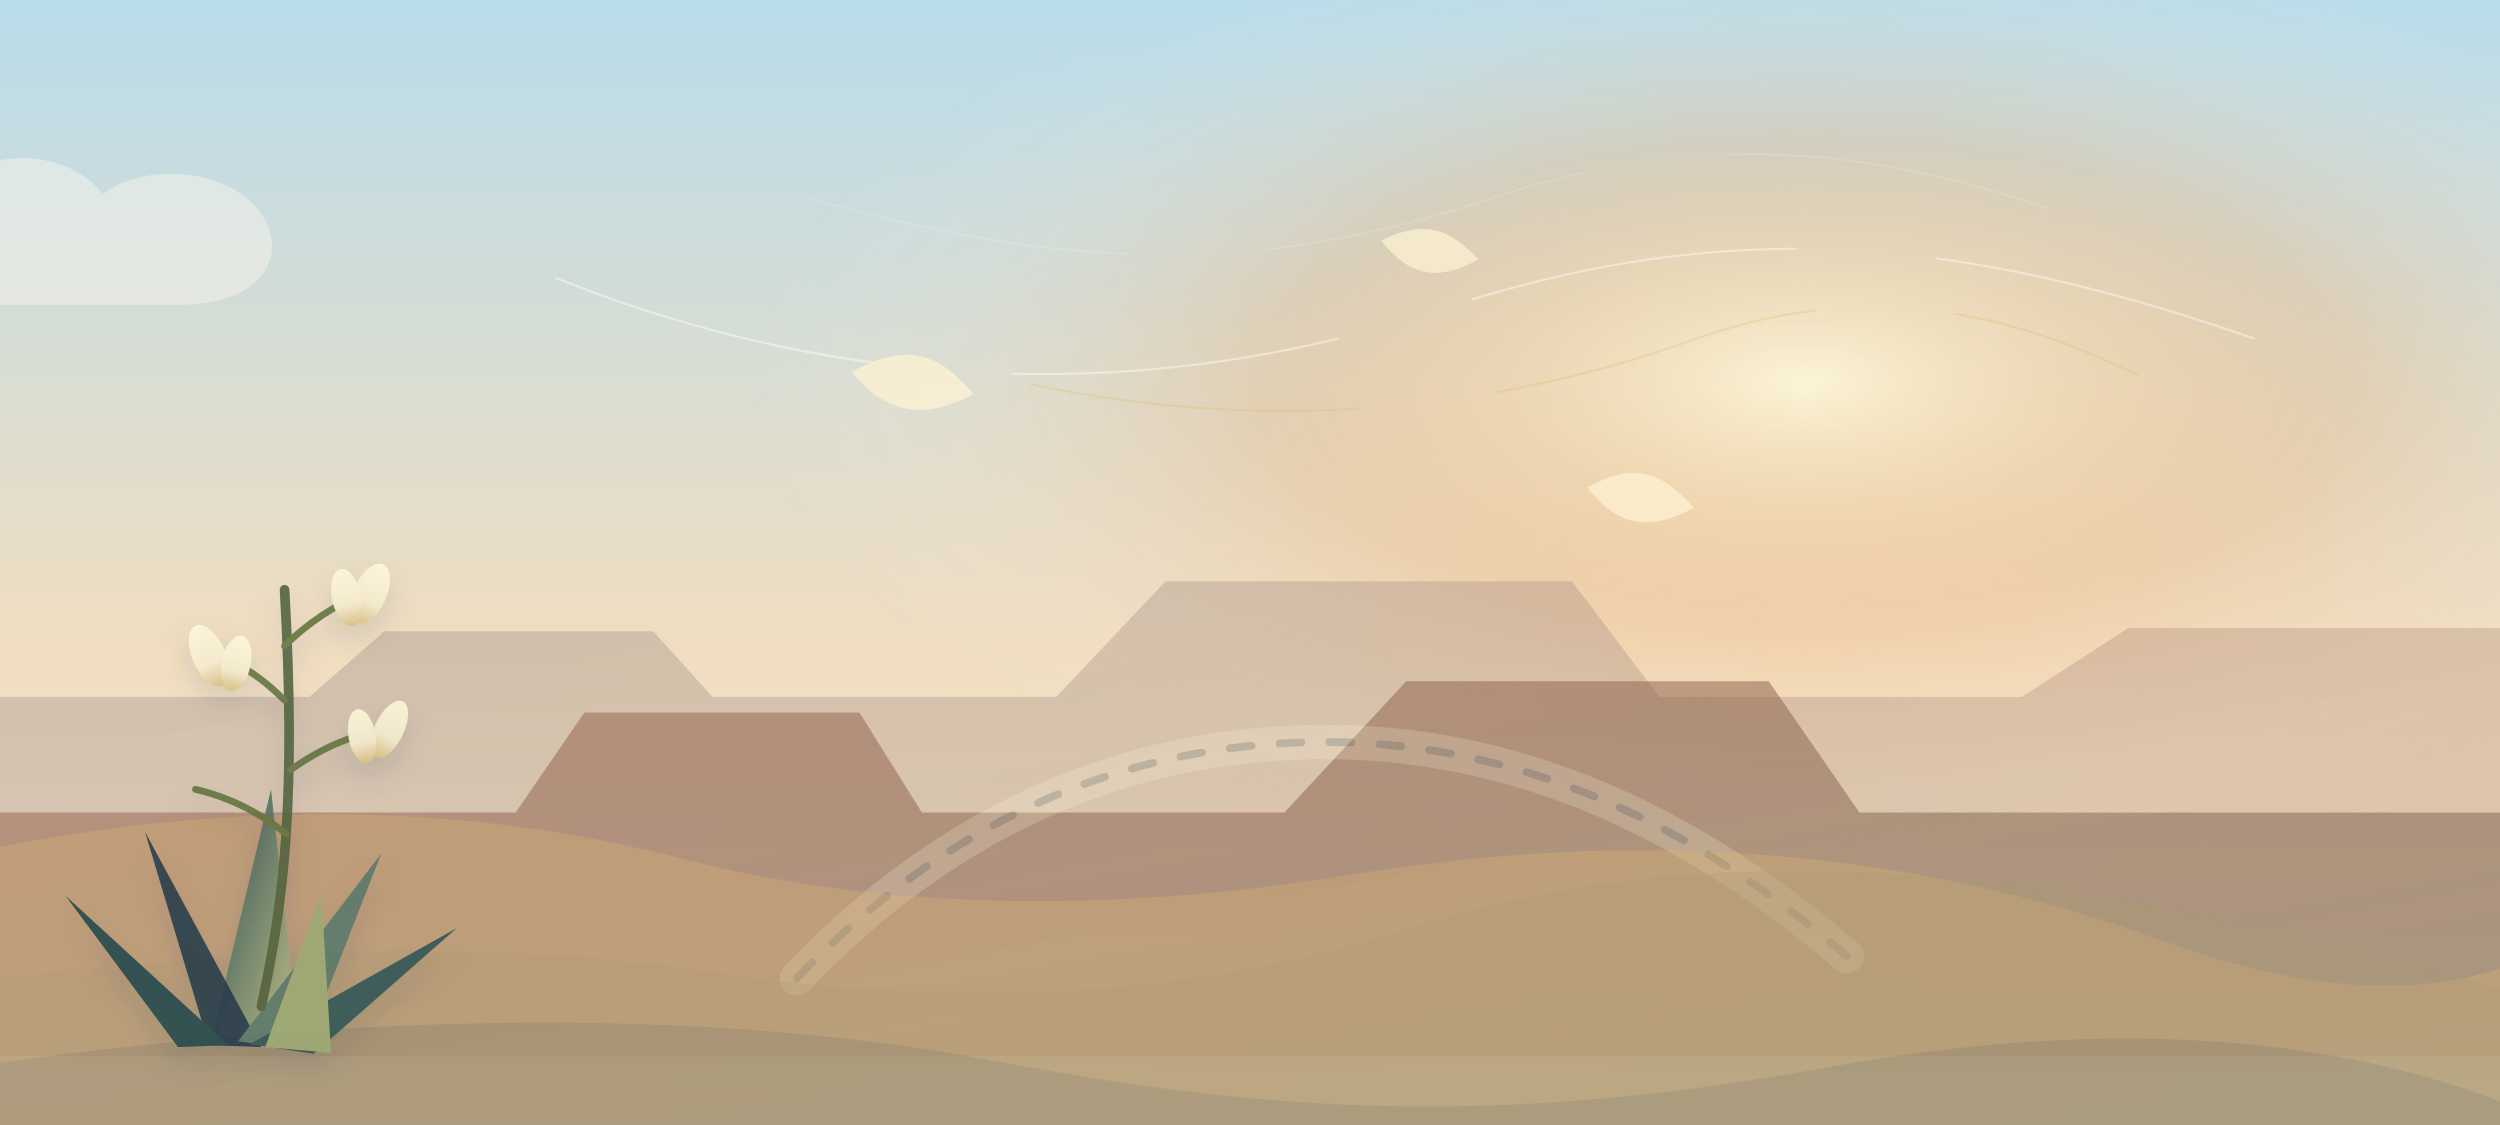
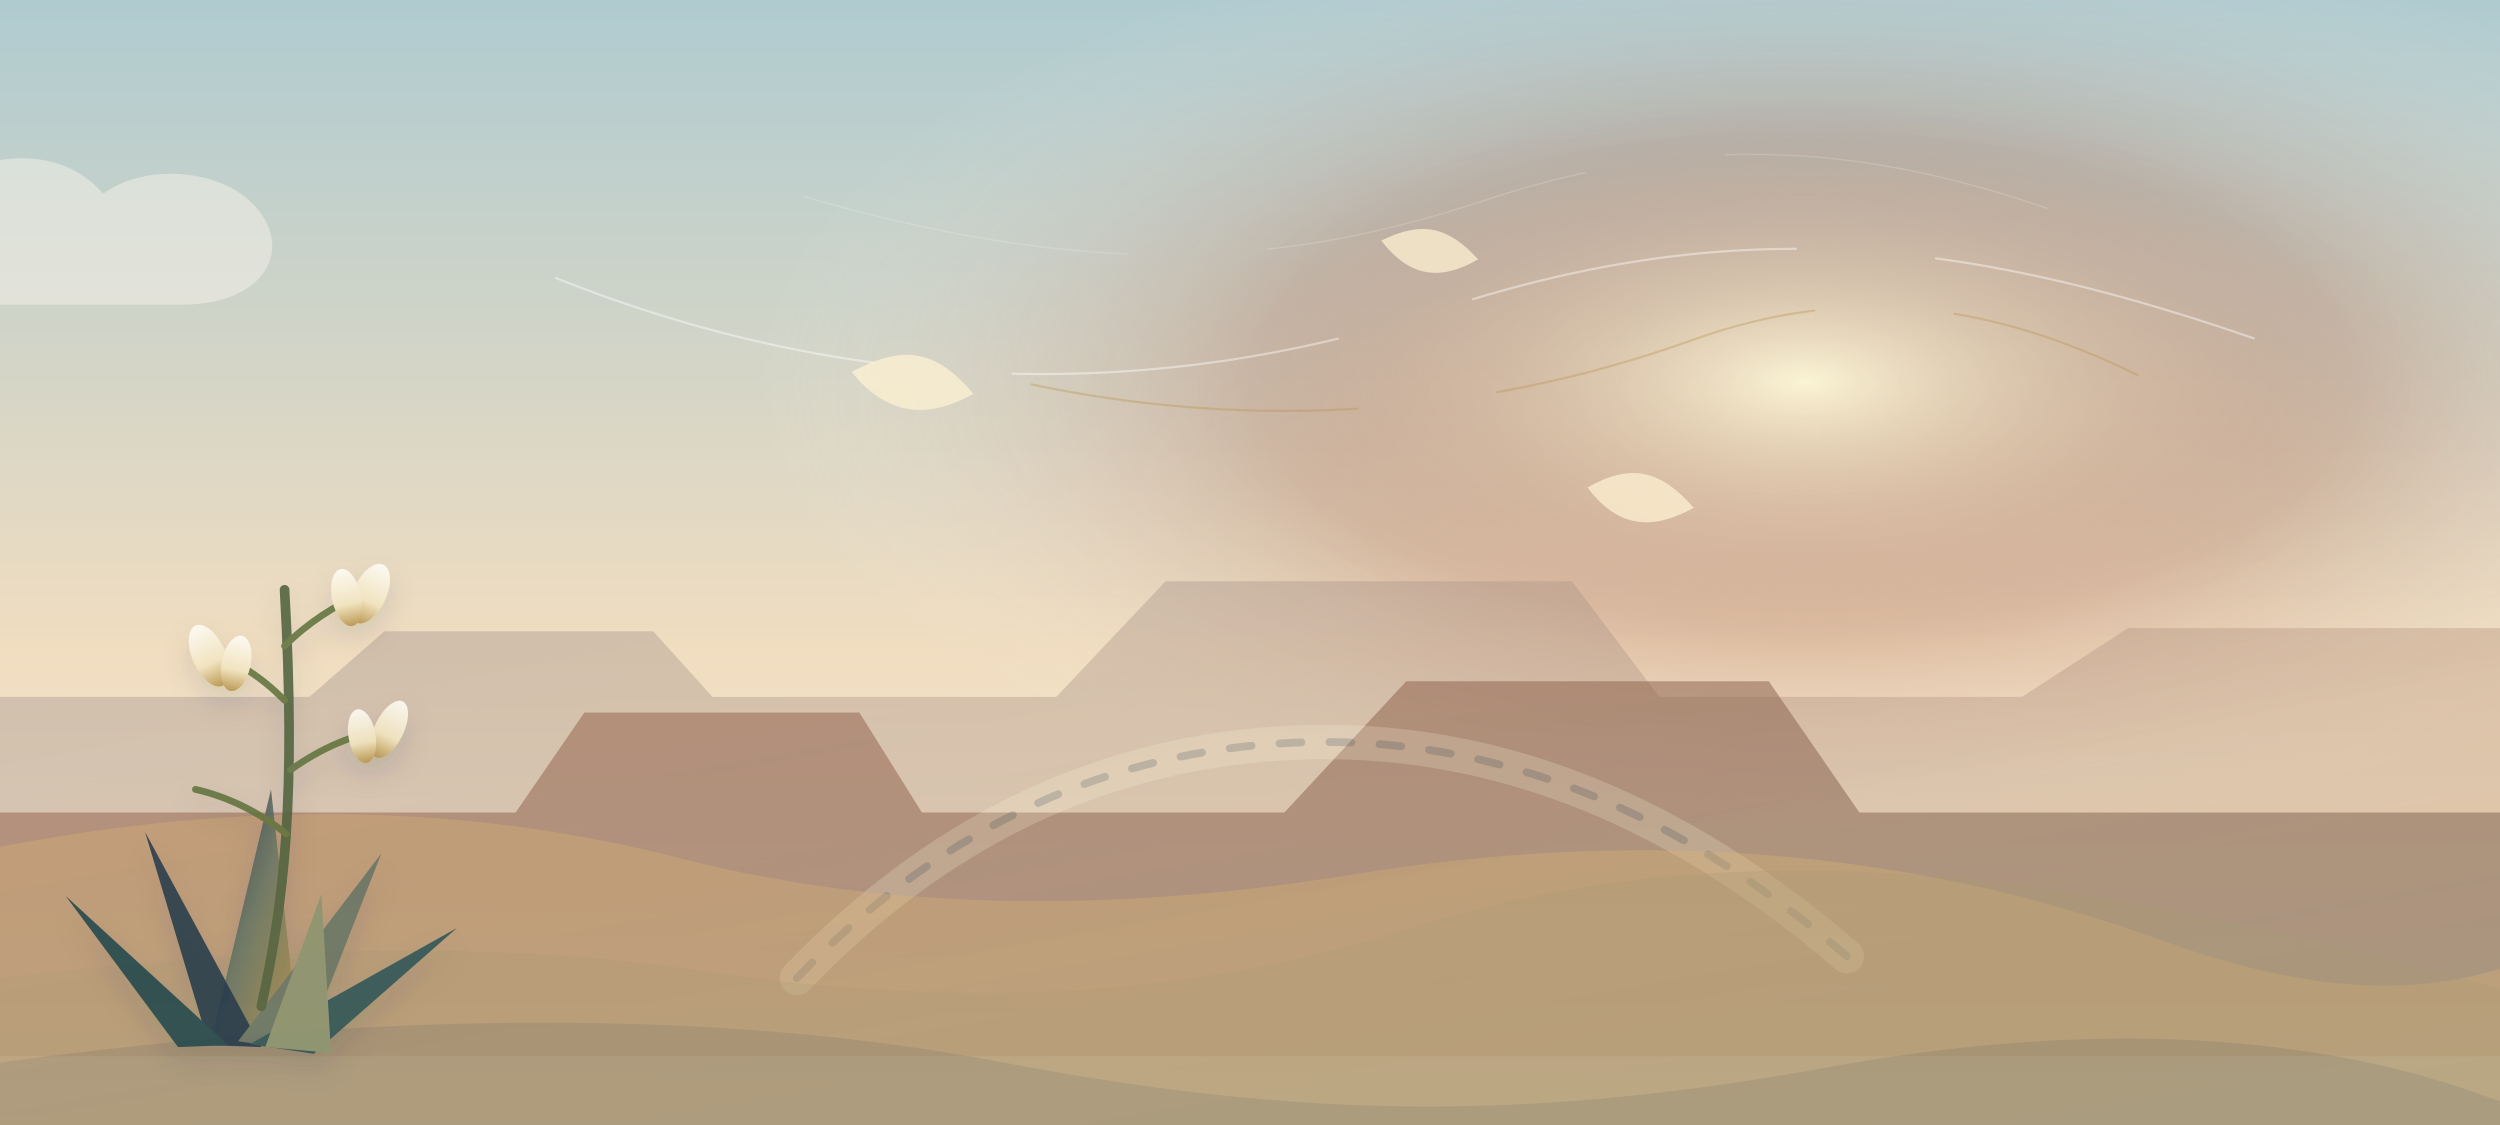
<svg xmlns="http://www.w3.org/2000/svg" viewBox="0 0 1600 720" role="img" aria-labelledby="title desc">
  <defs>
    <linearGradient id="sky" x1="0" y1="0" x2="0" y2="1">
-       <stop offset="0" stop-color="#b8dceb" />
+       <stop offset="0" stop-color="#afcbd0" />
      <stop offset="0.58" stop-color="#f1ddc0" />
      <stop offset="1" stop-color="#f6f2df" />
    </linearGradient>
    <radialGradient id="sunwash" cx="0.72" cy="0.34" r="0.42">
      <stop offset="0" stop-color="#fff7d7" stop-opacity="0.9" />
-       <stop offset="0.52" stop-color="#f4b06f" stop-opacity="0.28" />
+       <stop offset="0.52" stop-color="#a76149" stop-opacity="0.28" />
      <stop offset="1" stop-color="#ffffff" stop-opacity="0" />
    </radialGradient>
    <linearGradient id="farTone" x1="0" y1="0" x2="1" y2="1">
      <stop offset="0" stop-color="#9a9290" stop-opacity="0.70" />
      <stop offset="1" stop-color="#cb9773" stop-opacity="0.68" />
    </linearGradient>
    <linearGradient id="nearTone" x1="0" y1="0" x2="1" y2="1">
      <stop offset="0" stop-color="#9b6049" />
      <stop offset="1" stop-color="#6f6555" />
    </linearGradient>
    <linearGradient id="yuccaLeaf" x1="0" y1="0" x2="1" y2="1">
-       <stop offset="0" stop-color="#203d43" />
-       <stop offset="0.48" stop-color="#66806a" />
-       <stop offset="1" stop-color="#c6c58a" />
+       <stop offset="0" stop-color="#173047" />
+       <stop offset="0.48" stop-color="#687665" />
+       <stop offset="1" stop-color="#b69146" />
    </linearGradient>
    <linearGradient id="flower" x1="0" y1="0" x2="0" y2="1">
-       <stop offset="0" stop-color="#fff8db" />
-       <stop offset="0.62" stop-color="#f4ecd0" />
-       <stop offset="1" stop-color="#d6bd80" />
+       <stop offset="0" stop-color="#fffdf8" />
+       <stop offset="0.62" stop-color="#f1e4bf" />
+       <stop offset="1" stop-color="#b69146" />
    </linearGradient>
    <filter id="softShadow" x="-20%" y="-20%" width="140%" height="150%">
      <feDropShadow dx="0" dy="14" stdDeviation="14" flood-color="#173047" flood-opacity="0.13" />
    </filter>
    <style>
  .sun-glow { animation: geo-sun 28s ease-in-out infinite alternate; }
  .cloud-bank { animation: geo-clouds 82s linear infinite; }
  .far-range { animation: geo-far 44s ease-in-out infinite alternate; }
  .mid-range { animation: geo-mid 38s ease-in-out infinite alternate; }
  .near-feature { animation: geo-near 34s ease-in-out infinite alternate; }
  .wind-line {
    fill: none;
    stroke: rgba(255,255,255,0.42);
    stroke-width: 1.4;
    stroke-linecap: round;
    stroke-dasharray: 210 90;
    animation: geo-wind 28s linear infinite;
  }
  .wind-line.thin { stroke-width: 0.9; opacity: 0.38; animation-duration: 34s; }
-   .wind-line.gold { stroke: rgba(216,187,104,0.28); animation-duration: 31s; }
+   .wind-line.gold { stroke: rgba(182,145,70,0.34); animation-duration: 31s; }
  .yucca-sway {
    transform-box: fill-box;
    transform-origin: 50% 100%;
    animation: geo-yucca 10.5s ease-in-out infinite alternate;
  }
  .yucca-sway.slow { animation-duration: 13s; animation-delay: -1.2s; }
  .leaf-sway {
    transform-box: fill-box;
    transform-origin: 50% 100%;
    animation: geo-leaf 12s ease-in-out infinite alternate;
  }
  .blossom {
    transform-box: fill-box;
    transform-origin: 50% 18%;
    animation: geo-blossom 9s ease-in-out infinite alternate;
  }
  .blossom.d2 { animation-delay: -1.6s; }
  .blossom.d3 { animation-delay: -3.1s; }
  .seed {
    transform-box: fill-box;
    transform-origin: 0 0;
    animation: geo-seed 24s ease-in-out infinite;
  }
  .seed.s2 { animation-delay: -4s; }
  .seed.s3 { animation-delay: -8s; }
  @keyframes geo-sun {
    from { transform: translate(-3px, 1px) scale(0.99); opacity: 0.54; }
    to { transform: translate(4px, -2px) scale(1.01); opacity: 0.68; }
  }
  @keyframes geo-clouds {
    from { transform: translateX(-220px); }
    to { transform: translateX(1700px); }
  }
  @keyframes geo-far {
    from { transform: translateX(-4px); }
    to { transform: translateX(5px); }
  }
  @keyframes geo-mid {
    from { transform: translateX(6px); }
    to { transform: translateX(-5px); }
  }
  @keyframes geo-near {
    from { transform: translateX(-3px) translateY(0.5px); }
    to { transform: translateX(3px) translateY(-0.5px); }
  }
  @keyframes geo-wind {
    from { stroke-dashoffset: 180; transform: translateX(-18px); }
    to { stroke-dashoffset: -180; transform: translateX(26px); }
  }
  @keyframes geo-yucca {
    from { transform: rotate(-0.8deg) translateX(-1px); }
    to { transform: rotate(1.1deg) translateX(1.5px); }
  }
  @keyframes geo-leaf {
    from { transform: rotate(-0.45deg); }
    to { transform: rotate(0.75deg); }
  }
  @keyframes geo-blossom {
    from { transform: rotate(-1.2deg) translateY(0); }
    to { transform: rotate(1deg) translateY(1px); }
  }
  @keyframes geo-seed {
    0%, 100% { transform: translate(0, 0) rotate(-3deg); opacity: 0.54; }
    50% { transform: translate(14px, 4px) rotate(4deg); opacity: 0.36; }
  }
  @media (prefers-reduced-motion: reduce) {
    .sun-glow,
    .cloud-bank,
    .far-range,
    .mid-range,
    .near-feature,
    .wind-line,
    .yucca-sway,
    .leaf-sway,
    .blossom,
    .seed {
      animation: none !important;
    }
  }
</style>
  </defs>
  <rect width="1600" height="720" fill="url(#sky)" />
  <rect width="1600" height="720" fill="url(#sunwash)" class="sun-glow" />
  <g class="cloud-bank" opacity="0.42">
    <path d="M-160 162c22-39 76-46 104-20 22-44 90-56 122-18 24-18 68-17 92 3 32 27 16 68-42 68h-276z" fill="#fff8ee" />
    <path d="M-520 238c16-30 54-37 76-16 15-34 64-46 89-18 18-14 54-13 72 4 25 23 14 54-30 54h-207z" fill="#fff8ee" opacity="0.78" />
  </g>
  <path class="wind-line thin" d="M515 126c168 48 292 50 436 2 126-42 236-38 364 7" />
  <path class="wind-line" d="M356 178c190 76 384 80 566 20 192-63 342-45 536 24" />
  <path class="wind-line gold" d="M660 246c142 30 288 20 422-28 102-37 192-24 286 22" />
  <g class="far-range">
    <path d="M0 446h198l48-42h172l38 42h220l70-74h260l56 74h232l68-44h238v274H0z" fill="url(#farTone)" opacity="0.56" />
  </g>
  <g class="mid-range">
    <path d="M0 520h330l44-64h176l40 64h232l78-84h232l58 84h410v200H0z" fill="url(#nearTone)" opacity="0.52" />
  </g>
  <g class="near-feature">
    <path d="M510 626c88-92 190-142 306-150 128-9 250 36 366 136" fill="none" stroke="#fff8dc" stroke-width="22" stroke-linecap="round" opacity="0.20" />
    <path d="M510 626c88-92 190-142 306-150 128-9 250 36 366 136" fill="none" stroke="#173047" stroke-width="5" stroke-linecap="round" stroke-dasharray="14 18" opacity="0.18" />
  </g>
  <g id="plains" opacity="0.95">
    <path d="M0 542c155-30 300-28 438 8 122 31 265 36 426 10 182-30 355-18 520 42 85 31 155 37 216 18v100H0z" fill="#dfb773" opacity="0.34" />
    <path d="M0 626c184-22 324-23 446-5 176 26 318 17 460-28 188-58 388-46 694 40v87H0z" fill="#a99a70" opacity="0.32" />
    <path d="M0 680c250-34 465-34 642 0 190 36 336 38 528 3 170-31 316-22 430 22v15H0z" fill="#173047" opacity="0.10" />
  </g>
  <g filter="url(#softShadow)" opacity="0.88" transform="translate(42 344) scale(0.62)">
    <g class="leaf-sway">
      <path d="M150 520l62-260 30 270z" fill="url(#yuccaLeaf)" />
      <path d="M148 524l-66-220 120 222z" fill="#173047" opacity="0.9" />
-       <path d="M178 520l148-194-80 204z" fill="#59786a" />
+       <path d="M178 520l148-194-80 204z" fill="#687665" />
      <path d="M190 523l214-120-148 130z" fill="#2d5557" />
      <path d="M116 526L0 370l168 154z" fill="#24474d" />
-       <path d="M206 526l58-158 10 164z" fill="#9baa72" />
+       <path d="M206 526l58-158 10 164z" fill="#8b956f" />
    </g>
    <g class="yucca-sway slow" transform="translate(202 54)">
      <path d="M0 430C24 320 36 213 24 0" fill="none" stroke="#4f623d" stroke-width="10" stroke-linecap="round" />
      <path d="M24 58c24-24 52-42 82-55" fill="none" stroke="#60723e" stroke-width="7" stroke-linecap="round" />
      <path d="M24 114c-25-25-48-39-75-49" fill="none" stroke="#60723e" stroke-width="7" stroke-linecap="round" />
      <path d="M30 186c34-24 65-37 104-43" fill="none" stroke="#60723e" stroke-width="7" stroke-linecap="round" />
      <path d="M26 252c-28-22-59-38-94-46" fill="none" stroke="#60723e" stroke-width="7" stroke-linecap="round" />
      <g class="blossom">
        <ellipse cx="112" cy="4" rx="17" ry="33" fill="url(#flower)" transform="rotate(25 112 4)" />
        <ellipse cx="88" cy="8" rx="15" ry="30" fill="url(#flower)" transform="rotate(-12 88 8)" />
      </g>
      <g class="blossom d2">
        <ellipse cx="-54" cy="68" rx="17" ry="34" fill="url(#flower)" transform="rotate(-24 -54 68)" />
        <ellipse cx="-26" cy="76" rx="15" ry="29" fill="url(#flower)" transform="rotate(12 -26 76)" />
      </g>
      <g class="blossom d3">
        <ellipse cx="132" cy="144" rx="15" ry="32" fill="url(#flower)" transform="rotate(26 132 144)" />
        <ellipse cx="104" cy="151" rx="14" ry="28" fill="url(#flower)" transform="rotate(-10 104 151)" />
      </g>
    </g>
  </g>
  <g opacity="0.72">
    <path class="seed" d="M545 238c34-18 54-14 78 14-32 18-57 12-78-14z" fill="#fff3d3" />
    <path class="seed s2" d="M884 154c26-13 43-9 62 12-26 15-45 10-62-12z" fill="#fff3d3" />
    <path class="seed s3" d="M1016 312c28-16 47-11 68 13-29 16-50 11-68-13z" fill="#fff3d3" />
  </g>
</svg>
